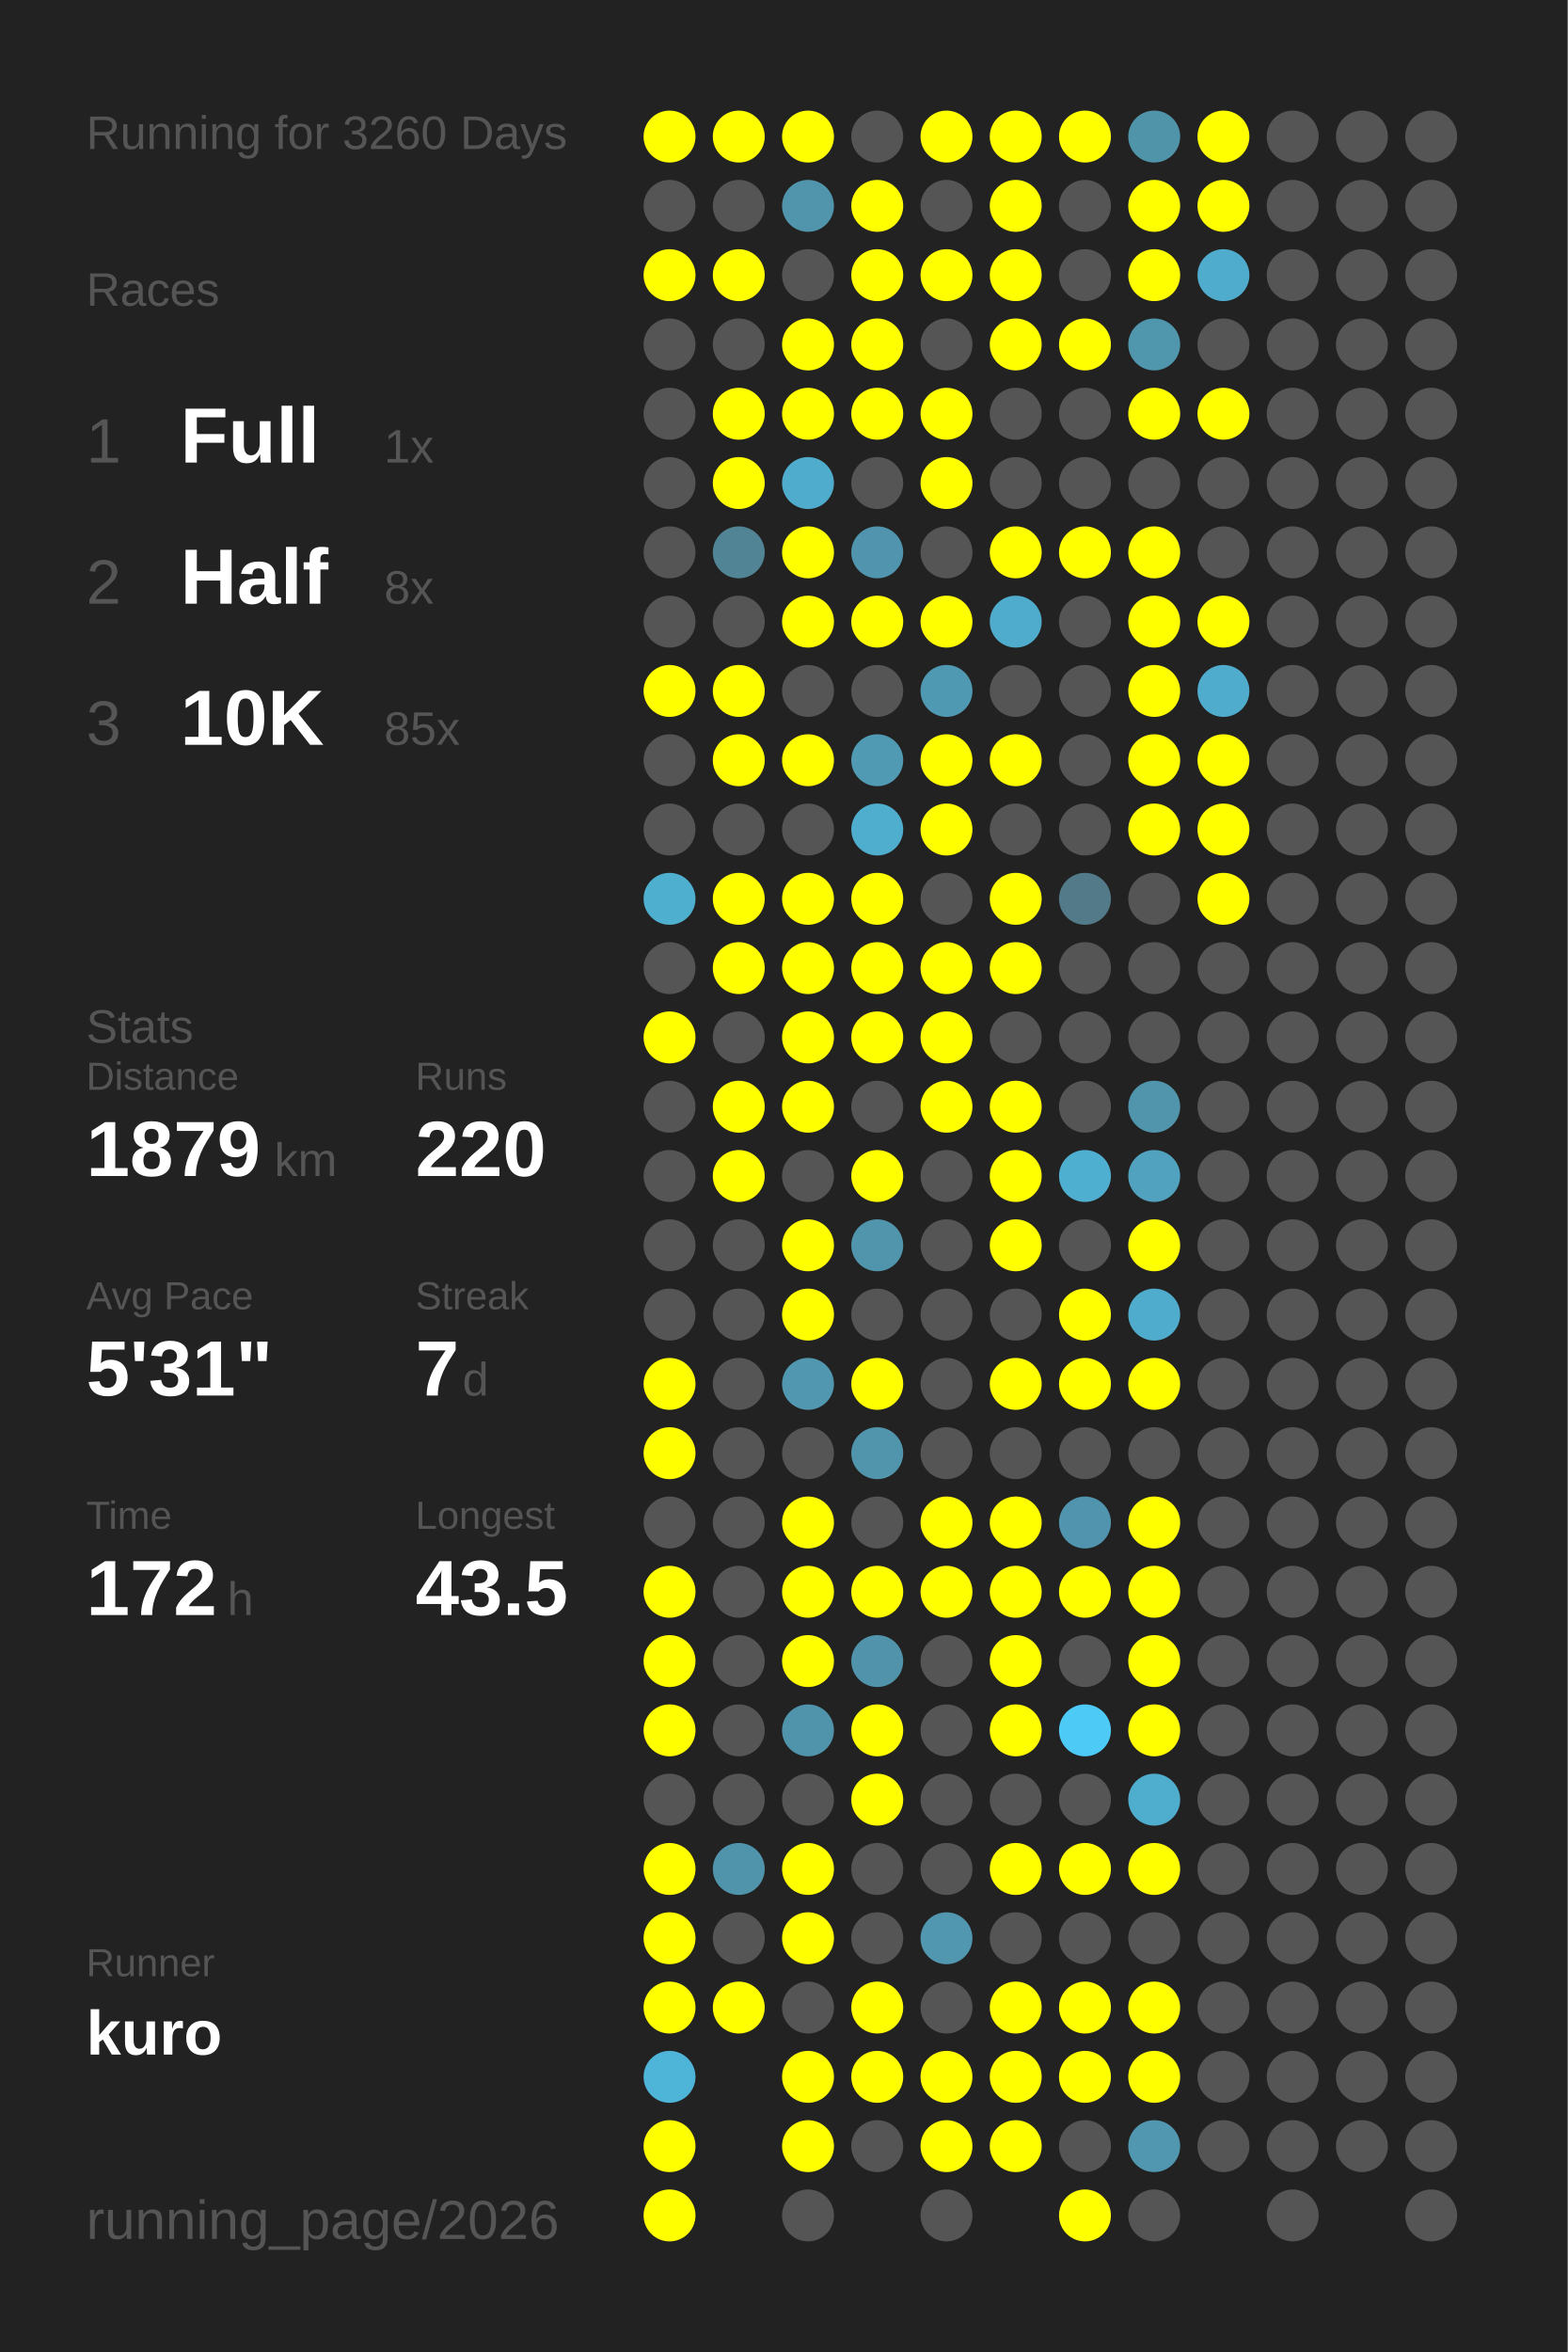
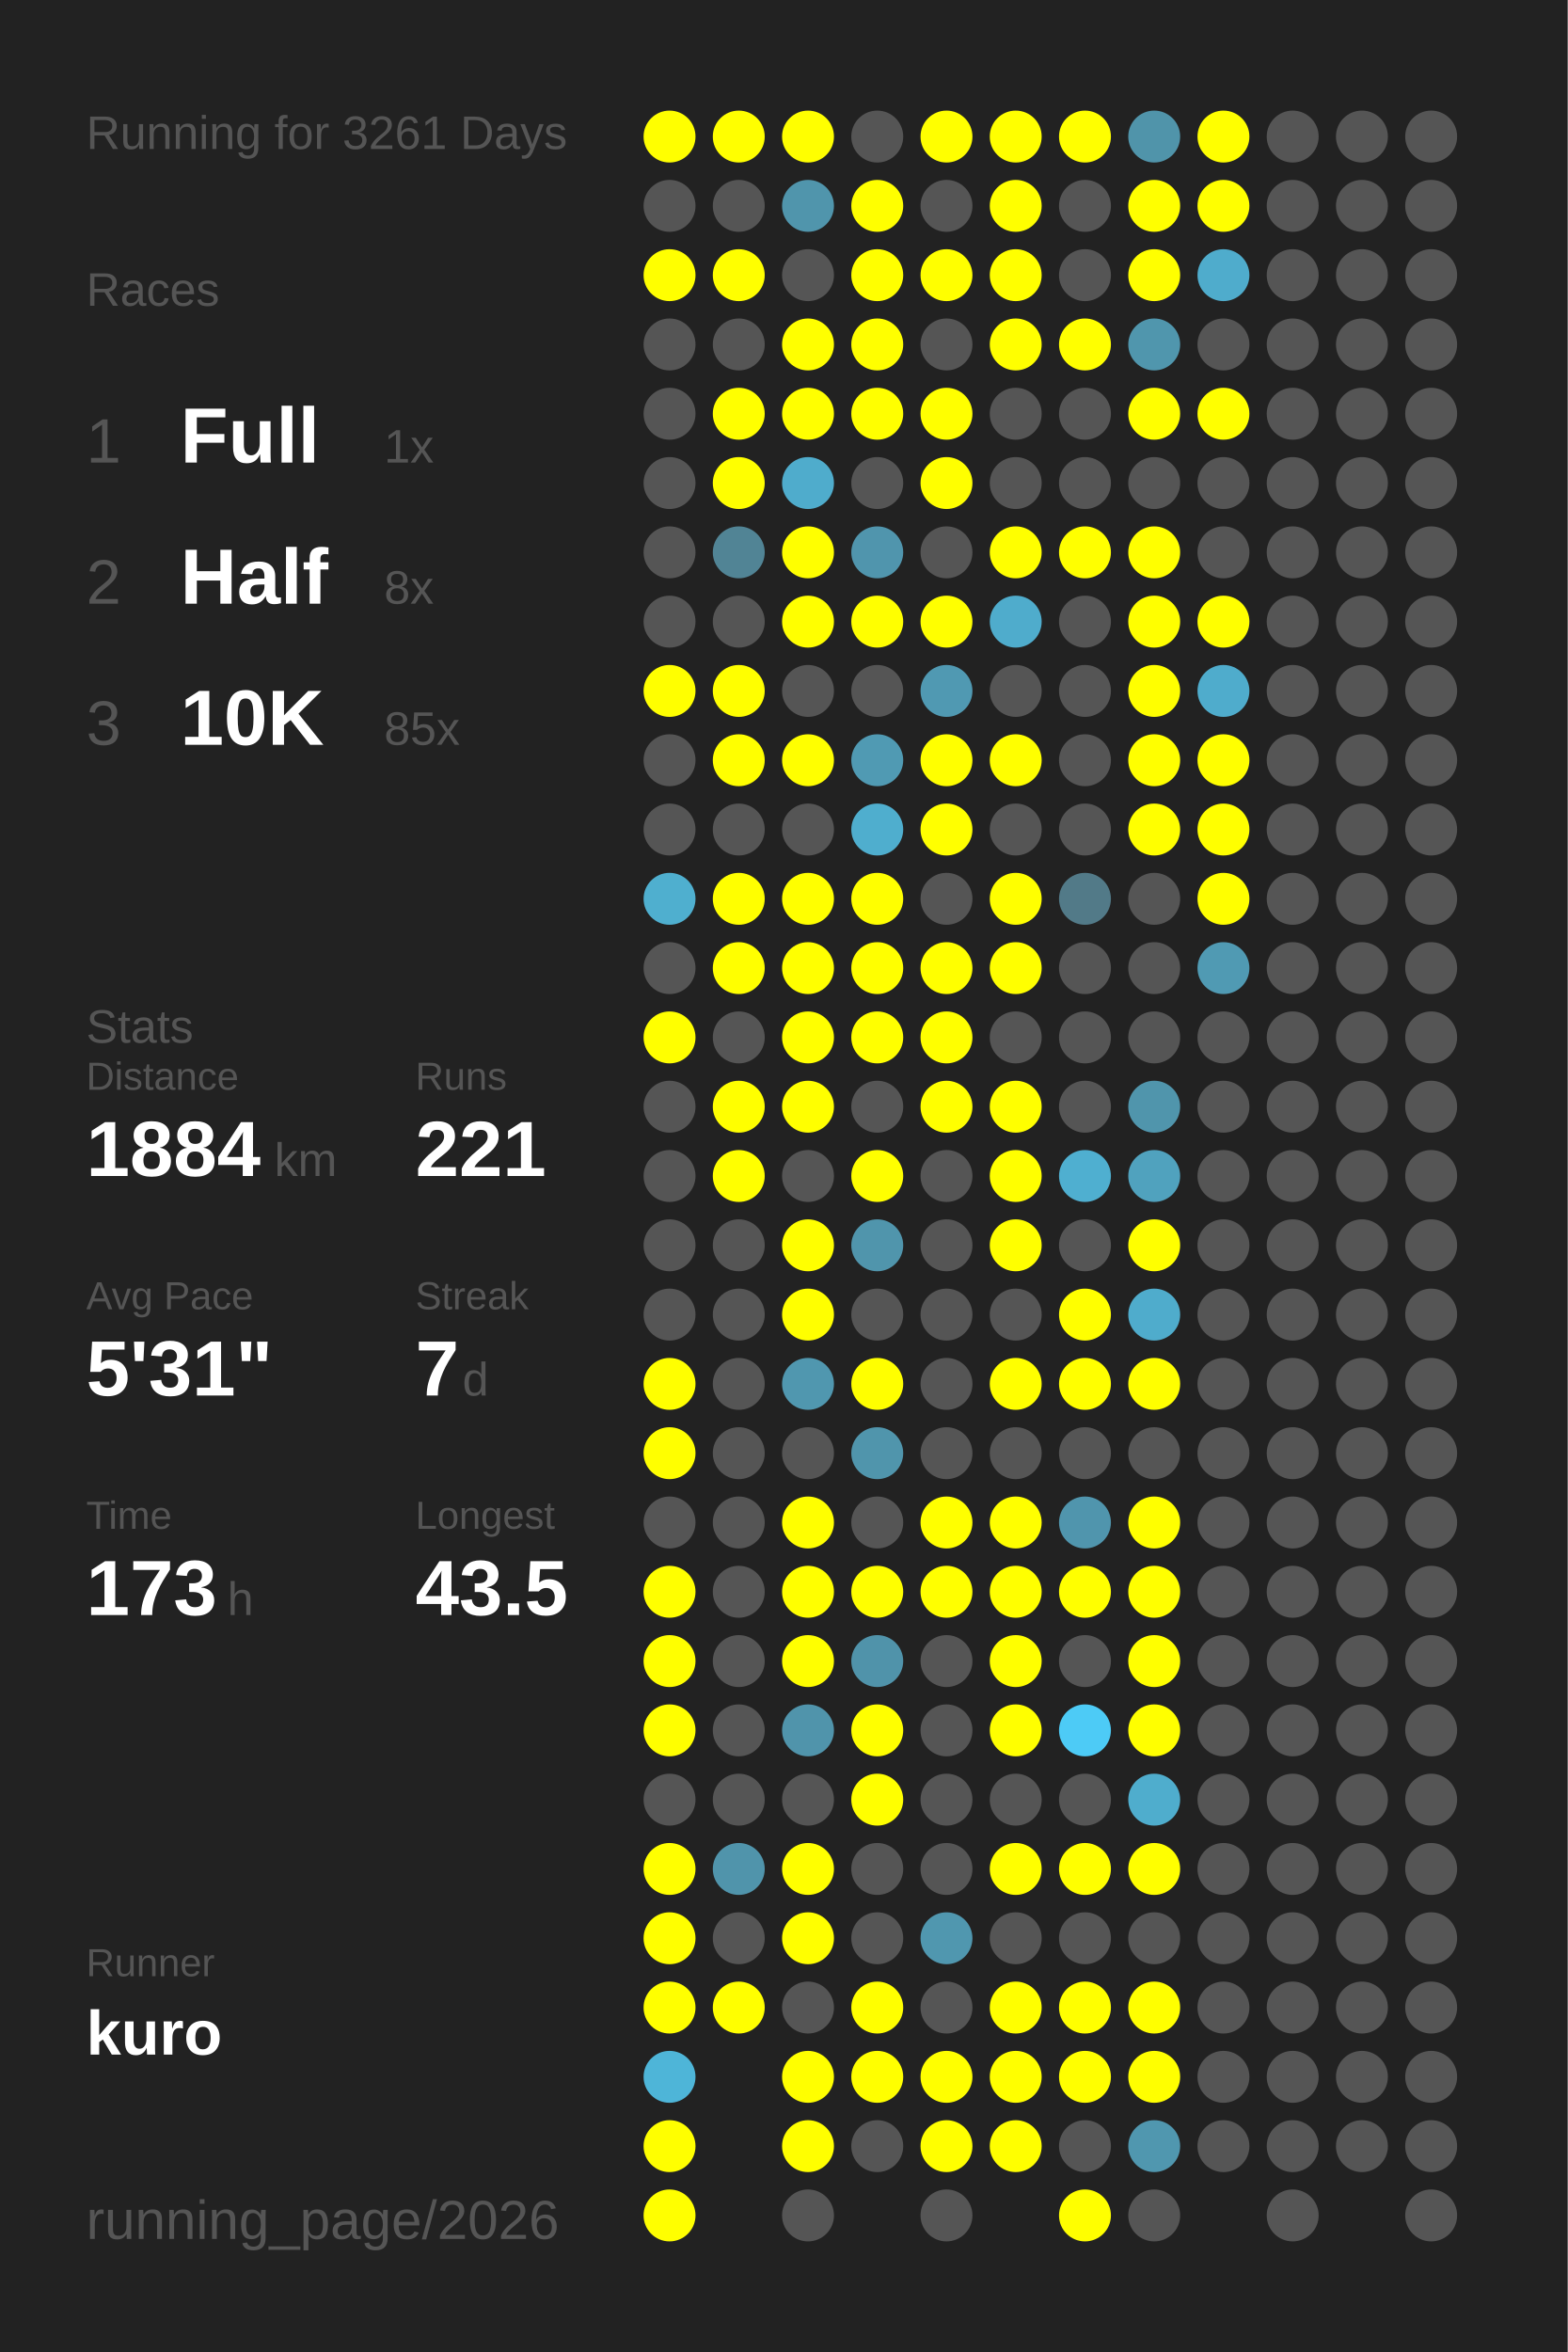
<svg xmlns="http://www.w3.org/2000/svg" baseProfile="full" height="300mm" version="1.1" viewBox="0,0,200,300" width="200mm">
  <defs />
  <rect fill="#222222" height="300" width="200" x="0" y="0" />
-   <text fill="#555555" style="font-size:6px; font-family:Arial;" x="11" y="19">Running for 3260 Days</text>
+   <text fill="#555555" style="font-size:6px; font-family:Arial;" x="11" y="19">Running for 3261 Days</text>
  <text fill="#555555" style="font-size:6px; font-family:Arial;" x="11" y="39">Races</text>
  <text fill="#555555" style="font-size:8px; font-family:Arial;" x="11" y="59">1</text>
  <text fill="#FFFFFF" style="font-size:10px; font-family:Arial; font-weight:bold;" x="23" y="59">Full</text>
  <text fill="#555555" style="font-size:6px; font-family:Arial;" x="49" y="59">1x</text>
  <text fill="#555555" style="font-size:8px; font-family:Arial;" x="11" y="77">2</text>
  <text fill="#FFFFFF" style="font-size:10px; font-family:Arial; font-weight:bold;" x="23" y="77">Half</text>
  <text fill="#555555" style="font-size:6px; font-family:Arial;" x="49" y="77">8x</text>
  <text fill="#555555" style="font-size:8px; font-family:Arial;" x="11" y="95">3</text>
  <text fill="#FFFFFF" style="font-size:10px; font-family:Arial; font-weight:bold;" x="23" y="95">10K</text>
  <text fill="#555555" style="font-size:6px; font-family:Arial;" x="49" y="95">85x</text>
  <text fill="#555555" style="font-size:6px; font-family:Arial;" x="11" y="133">Stats</text>
  <text fill="#555555" style="font-size:5px; font-family:Arial;" x="11" y="139">Distance</text>
-   <text fill="#FFFFFF" style="font-size:10px; font-family:Arial; font-weight:bold;" x="11" y="150">1879</text>
+   <text fill="#FFFFFF" style="font-size:10px; font-family:Arial; font-weight:bold;" x="11" y="150">1884</text>
  <text fill="#555555" style="font-size:6px; font-family:Arial;" x="35" y="150">km</text>
  <text fill="#555555" style="font-size:5px; font-family:Arial;" x="53" y="139">Runs</text>
-   <text fill="#FFFFFF" style="font-size:10px; font-family:Arial; font-weight:bold;" x="53" y="150">220</text>
+   <text fill="#FFFFFF" style="font-size:10px; font-family:Arial; font-weight:bold;" x="53" y="150">221</text>
  <text fill="#555555" style="font-size:5px; font-family:Arial;" x="11" y="167">Avg Pace</text>
  <text fill="#FFFFFF" style="font-size:10px; font-family:Arial; font-weight:bold;" x="11" y="178">5'31"</text>
  <text fill="#555555" style="font-size:5px; font-family:Arial;" x="53" y="167">Streak</text>
  <text fill="#FFFFFF" style="font-size:10px; font-family:Arial; font-weight:bold;" x="53" y="178">7</text>
  <text fill="#555555" style="font-size:6px; font-family:Arial;" x="59" y="178">d</text>
  <text fill="#555555" style="font-size:5px; font-family:Arial;" x="11" y="195">Time</text>
-   <text fill="#FFFFFF" style="font-size:10px; font-family:Arial; font-weight:bold;" x="11" y="206">172</text>
+   <text fill="#FFFFFF" style="font-size:10px; font-family:Arial; font-weight:bold;" x="11" y="206">173</text>
  <text fill="#555555" style="font-size:6px; font-family:Arial;" x="29" y="206">h</text>
  <text fill="#555555" style="font-size:5px; font-family:Arial;" x="53" y="195">Longest</text>
  <text fill="#FFFFFF" style="font-size:10px; font-family:Arial; font-weight:bold;" x="53" y="206">43.5</text>
  <text fill="#555555" style="font-size:5px; font-family:Arial;" x="11" y="252.065">Runner</text>
  <text fill="#FFFFFF" style="font-size:8px; font-family:Arial; font-weight:bold;" x="11" y="262.065">kuro</text>
  <text fill="#555555" style="font-size:7px; font-family:Arial;" x="11" y="285.581">running_page/2026</text>
  <circle cx="85.417" cy="17.419" fill="#FFFF00" r="3.312" />
  <circle cx="85.417" cy="26.258" fill="#555555" r="3.312" />
  <circle cx="85.417" cy="35.097" fill="#FFFF00" r="3.312" />
  <circle cx="85.417" cy="43.935" fill="#555555" r="3.312" />
  <circle cx="85.417" cy="52.774" fill="#555555" r="3.312" />
  <circle cx="85.417" cy="61.613" fill="#555555" r="3.312" />
  <circle cx="85.417" cy="70.452" fill="#555555" r="3.312" />
  <circle cx="85.417" cy="79.29" fill="#555555" r="3.312" />
  <circle cx="85.417" cy="88.129" fill="#FFFF00" r="3.312" />
  <circle cx="85.417" cy="96.968" fill="#555555" r="3.312" />
  <circle cx="85.417" cy="105.806" fill="#555555" r="3.312" />
  <circle cx="85.417" cy="114.645" fill="#4fafcf" r="3.312" />
  <circle cx="85.417" cy="123.484" fill="#555555" r="3.312" />
  <circle cx="85.417" cy="132.323" fill="#FFFF00" r="3.312" />
  <circle cx="85.417" cy="141.161" fill="#555555" r="3.312" />
  <circle cx="85.417" cy="150" fill="#555555" r="3.312" />
  <circle cx="85.417" cy="158.839" fill="#555555" r="3.312" />
  <circle cx="85.417" cy="167.677" fill="#555555" r="3.312" />
  <circle cx="85.417" cy="176.516" fill="#FFFF00" r="3.312" />
  <circle cx="85.417" cy="185.355" fill="#FFFF00" r="3.312" />
  <circle cx="85.417" cy="194.194" fill="#555555" r="3.312" />
  <circle cx="85.417" cy="203.032" fill="#FFFF00" r="3.312" />
  <circle cx="85.417" cy="211.871" fill="#FFFF00" r="3.312" />
  <circle cx="85.417" cy="220.71" fill="#FFFF00" r="3.312" />
  <circle cx="85.417" cy="229.548" fill="#555555" r="3.312" />
  <circle cx="85.417" cy="238.387" fill="#FFFF00" r="3.312" />
  <circle cx="85.417" cy="247.226" fill="#FFFF00" r="3.312" />
  <circle cx="85.417" cy="256.065" fill="#FFFF00" r="3.312" />
  <circle cx="85.417" cy="264.903" fill="#4eb5d8" r="3.312" />
  <circle cx="85.417" cy="273.742" fill="#FFFF00" r="3.312" />
  <circle cx="85.417" cy="282.581" fill="#FFFF00" r="3.312" />
  <circle cx="94.25" cy="17.419" fill="#FFFF00" r="3.312" />
  <circle cx="94.25" cy="26.258" fill="#555555" r="3.312" />
  <circle cx="94.25" cy="35.097" fill="#FFFF00" r="3.312" />
  <circle cx="94.25" cy="43.935" fill="#555555" r="3.312" />
  <circle cx="94.25" cy="52.774" fill="#FFFF00" r="3.312" />
  <circle cx="94.25" cy="61.613" fill="#FFFF00" r="3.312" />
  <circle cx="94.25" cy="70.452" fill="#518495" r="3.312" />
  <circle cx="94.25" cy="79.29" fill="#555555" r="3.312" />
  <circle cx="94.25" cy="88.129" fill="#FFFF00" r="3.312" />
  <circle cx="94.25" cy="96.968" fill="#FFFF00" r="3.312" />
  <circle cx="94.25" cy="105.806" fill="#555555" r="3.312" />
  <circle cx="94.25" cy="114.645" fill="#FFFF00" r="3.312" />
  <circle cx="94.25" cy="123.484" fill="#FFFF00" r="3.312" />
  <circle cx="94.25" cy="132.323" fill="#555555" r="3.312" />
  <circle cx="94.25" cy="141.161" fill="#FFFF00" r="3.312" />
  <circle cx="94.25" cy="150" fill="#FFFF00" r="3.312" />
  <circle cx="94.25" cy="158.839" fill="#555555" r="3.312" />
  <circle cx="94.25" cy="167.677" fill="#555555" r="3.312" />
  <circle cx="94.25" cy="176.516" fill="#555555" r="3.312" />
  <circle cx="94.25" cy="185.355" fill="#555555" r="3.312" />
  <circle cx="94.25" cy="194.194" fill="#555555" r="3.312" />
  <circle cx="94.25" cy="203.032" fill="#555555" r="3.312" />
  <circle cx="94.25" cy="211.871" fill="#555555" r="3.312" />
  <circle cx="94.25" cy="220.71" fill="#555555" r="3.312" />
  <circle cx="94.25" cy="229.548" fill="#555555" r="3.312" />
  <circle cx="94.25" cy="238.387" fill="#5094ab" r="3.312" />
  <circle cx="94.25" cy="247.226" fill="#555555" r="3.312" />
  <circle cx="94.25" cy="256.065" fill="#FFFF00" r="3.312" />
  <circle cx="103.083" cy="17.419" fill="#FFFF00" r="3.312" />
  <circle cx="103.083" cy="26.258" fill="#5095ac" r="3.312" />
  <circle cx="103.083" cy="35.097" fill="#555555" r="3.312" />
  <circle cx="103.083" cy="43.935" fill="#FFFF00" r="3.312" />
  <circle cx="103.083" cy="52.774" fill="#FFFF00" r="3.312" />
  <circle cx="103.083" cy="61.613" fill="#4faccc" r="3.312" />
  <circle cx="103.083" cy="70.452" fill="#FFFF00" r="3.312" />
  <circle cx="103.083" cy="79.29" fill="#FFFF00" r="3.312" />
  <circle cx="103.083" cy="88.129" fill="#555555" r="3.312" />
  <circle cx="103.083" cy="96.968" fill="#FFFF00" r="3.312" />
  <circle cx="103.083" cy="105.806" fill="#555555" r="3.312" />
  <circle cx="103.083" cy="114.645" fill="#FFFF00" r="3.312" />
  <circle cx="103.083" cy="123.484" fill="#FFFF00" r="3.312" />
  <circle cx="103.083" cy="132.323" fill="#FFFF00" r="3.312" />
  <circle cx="103.083" cy="141.161" fill="#FFFF00" r="3.312" />
  <circle cx="103.083" cy="150" fill="#555555" r="3.312" />
  <circle cx="103.083" cy="158.839" fill="#FFFF00" r="3.312" />
  <circle cx="103.083" cy="167.677" fill="#FFFF00" r="3.312" />
  <circle cx="103.083" cy="176.516" fill="#5097af" r="3.312" />
  <circle cx="103.083" cy="185.355" fill="#555555" r="3.312" />
  <circle cx="103.083" cy="194.194" fill="#FFFF00" r="3.312" />
  <circle cx="103.083" cy="203.032" fill="#FFFF00" r="3.312" />
  <circle cx="103.083" cy="211.871" fill="#FFFF00" r="3.312" />
  <circle cx="103.083" cy="220.71" fill="#5094ab" r="3.312" />
  <circle cx="103.083" cy="229.548" fill="#555555" r="3.312" />
  <circle cx="103.083" cy="238.387" fill="#FFFF00" r="3.312" />
  <circle cx="103.083" cy="247.226" fill="#FFFF00" r="3.312" />
  <circle cx="103.083" cy="256.065" fill="#555555" r="3.312" />
  <circle cx="103.083" cy="264.903" fill="#FFFF00" r="3.312" />
  <circle cx="103.083" cy="273.742" fill="#FFFF00" r="3.312" />
  <circle cx="103.083" cy="282.581" fill="#555555" r="3.312" />
  <circle cx="111.917" cy="17.419" fill="#555555" r="3.312" />
  <circle cx="111.917" cy="26.258" fill="#FFFF00" r="3.312" />
  <circle cx="111.917" cy="35.097" fill="#FFFF00" r="3.312" />
  <circle cx="111.917" cy="43.935" fill="#FFFF00" r="3.312" />
  <circle cx="111.917" cy="52.774" fill="#FFFF00" r="3.312" />
  <circle cx="111.917" cy="61.613" fill="#555555" r="3.312" />
  <circle cx="111.917" cy="70.452" fill="#5095ad" r="3.312" />
  <circle cx="111.917" cy="79.29" fill="#FFFF00" r="3.312" />
  <circle cx="111.917" cy="88.129" fill="#555555" r="3.312" />
  <circle cx="111.917" cy="96.968" fill="#509ab3" r="3.312" />
  <circle cx="111.917" cy="105.806" fill="#4faece" r="3.312" />
  <circle cx="111.917" cy="114.645" fill="#FFFF00" r="3.312" />
  <circle cx="111.917" cy="123.484" fill="#FFFF00" r="3.312" />
  <circle cx="111.917" cy="132.323" fill="#FFFF00" r="3.312" />
  <circle cx="111.917" cy="141.161" fill="#555555" r="3.312" />
  <circle cx="111.917" cy="150" fill="#FFFF00" r="3.312" />
  <circle cx="111.917" cy="158.839" fill="#5095ac" r="3.312" />
  <circle cx="111.917" cy="167.677" fill="#555555" r="3.312" />
  <circle cx="111.917" cy="176.516" fill="#FFFF00" r="3.312" />
  <circle cx="111.917" cy="185.355" fill="#5095ac" r="3.312" />
  <circle cx="111.917" cy="194.194" fill="#555555" r="3.312" />
  <circle cx="111.917" cy="203.032" fill="#FFFF00" r="3.312" />
  <circle cx="111.917" cy="211.871" fill="#5093aa" r="3.312" />
  <circle cx="111.917" cy="220.71" fill="#FFFF00" r="3.312" />
  <circle cx="111.917" cy="229.548" fill="#FFFF00" r="3.312" />
  <circle cx="111.917" cy="238.387" fill="#555555" r="3.312" />
  <circle cx="111.917" cy="247.226" fill="#555555" r="3.312" />
  <circle cx="111.917" cy="256.065" fill="#FFFF00" r="3.312" />
  <circle cx="111.917" cy="264.903" fill="#FFFF00" r="3.312" />
  <circle cx="111.917" cy="273.742" fill="#555555" r="3.312" />
  <circle cx="120.75" cy="17.419" fill="#FFFF00" r="3.312" />
  <circle cx="120.75" cy="26.258" fill="#555555" r="3.312" />
  <circle cx="120.75" cy="35.097" fill="#FFFF00" r="3.312" />
  <circle cx="120.75" cy="43.935" fill="#555555" r="3.312" />
  <circle cx="120.75" cy="52.774" fill="#FFFF00" r="3.312" />
  <circle cx="120.75" cy="61.613" fill="#FFFF00" r="3.312" />
  <circle cx="120.75" cy="70.452" fill="#555555" r="3.312" />
  <circle cx="120.75" cy="79.29" fill="#FFFF00" r="3.312" />
  <circle cx="120.75" cy="88.129" fill="#5099b2" r="3.312" />
  <circle cx="120.75" cy="96.968" fill="#FFFF00" r="3.312" />
  <circle cx="120.75" cy="105.806" fill="#FFFF00" r="3.312" />
  <circle cx="120.75" cy="114.645" fill="#555555" r="3.312" />
  <circle cx="120.75" cy="123.484" fill="#FFFF00" r="3.312" />
  <circle cx="120.75" cy="132.323" fill="#FFFF00" r="3.312" />
  <circle cx="120.75" cy="141.161" fill="#FFFF00" r="3.312" />
  <circle cx="120.75" cy="150" fill="#555555" r="3.312" />
  <circle cx="120.75" cy="158.839" fill="#555555" r="3.312" />
  <circle cx="120.75" cy="167.677" fill="#555555" r="3.312" />
  <circle cx="120.75" cy="176.516" fill="#555555" r="3.312" />
  <circle cx="120.75" cy="185.355" fill="#555555" r="3.312" />
  <circle cx="120.75" cy="194.194" fill="#FFFF00" r="3.312" />
  <circle cx="120.75" cy="203.032" fill="#FFFF00" r="3.312" />
  <circle cx="120.75" cy="211.871" fill="#555555" r="3.312" />
  <circle cx="120.75" cy="220.71" fill="#555555" r="3.312" />
  <circle cx="120.75" cy="229.548" fill="#555555" r="3.312" />
  <circle cx="120.75" cy="238.387" fill="#555555" r="3.312" />
  <circle cx="120.75" cy="247.226" fill="#5097af" r="3.312" />
  <circle cx="120.75" cy="256.065" fill="#555555" r="3.312" />
  <circle cx="120.75" cy="264.903" fill="#FFFF00" r="3.312" />
  <circle cx="120.75" cy="273.742" fill="#FFFF00" r="3.312" />
  <circle cx="120.75" cy="282.581" fill="#555555" r="3.312" />
  <circle cx="129.583" cy="17.419" fill="#FFFF00" r="3.312" />
  <circle cx="129.583" cy="26.258" fill="#FFFF00" r="3.312" />
  <circle cx="129.583" cy="35.097" fill="#FFFF00" r="3.312" />
  <circle cx="129.583" cy="43.935" fill="#FFFF00" r="3.312" />
  <circle cx="129.583" cy="52.774" fill="#555555" r="3.312" />
  <circle cx="129.583" cy="61.613" fill="#555555" r="3.312" />
  <circle cx="129.583" cy="70.452" fill="#FFFF00" r="3.312" />
  <circle cx="129.583" cy="79.29" fill="#4faccc" r="3.312" />
  <circle cx="129.583" cy="88.129" fill="#555555" r="3.312" />
  <circle cx="129.583" cy="96.968" fill="#FFFF00" r="3.312" />
  <circle cx="129.583" cy="105.806" fill="#555555" r="3.312" />
  <circle cx="129.583" cy="114.645" fill="#FFFF00" r="3.312" />
  <circle cx="129.583" cy="123.484" fill="#FFFF00" r="3.312" />
  <circle cx="129.583" cy="132.323" fill="#555555" r="3.312" />
  <circle cx="129.583" cy="141.161" fill="#FFFF00" r="3.312" />
  <circle cx="129.583" cy="150" fill="#FFFF00" r="3.312" />
  <circle cx="129.583" cy="158.839" fill="#FFFF00" r="3.312" />
  <circle cx="129.583" cy="167.677" fill="#555555" r="3.312" />
  <circle cx="129.583" cy="176.516" fill="#FFFF00" r="3.312" />
  <circle cx="129.583" cy="185.355" fill="#555555" r="3.312" />
  <circle cx="129.583" cy="194.194" fill="#FFFF00" r="3.312" />
  <circle cx="129.583" cy="203.032" fill="#FFFF00" r="3.312" />
  <circle cx="129.583" cy="211.871" fill="#FFFF00" r="3.312" />
  <circle cx="129.583" cy="220.71" fill="#FFFF00" r="3.312" />
  <circle cx="129.583" cy="229.548" fill="#555555" r="3.312" />
  <circle cx="129.583" cy="238.387" fill="#FFFF00" r="3.312" />
  <circle cx="129.583" cy="247.226" fill="#555555" r="3.312" />
  <circle cx="129.583" cy="256.065" fill="#FFFF00" r="3.312" />
  <circle cx="129.583" cy="264.903" fill="#FFFF00" r="3.312" />
  <circle cx="129.583" cy="273.742" fill="#FFFF00" r="3.312" />
  <circle cx="138.417" cy="17.419" fill="#FFFF00" r="3.312" />
  <circle cx="138.417" cy="26.258" fill="#555555" r="3.312" />
  <circle cx="138.417" cy="35.097" fill="#555555" r="3.312" />
  <circle cx="138.417" cy="43.935" fill="#FFFF00" r="3.312" />
  <circle cx="138.417" cy="52.774" fill="#555555" r="3.312" />
  <circle cx="138.417" cy="61.613" fill="#555555" r="3.312" />
  <circle cx="138.417" cy="70.452" fill="#FFFF00" r="3.312" />
  <circle cx="138.417" cy="79.29" fill="#555555" r="3.312" />
  <circle cx="138.417" cy="88.129" fill="#555555" r="3.312" />
  <circle cx="138.417" cy="96.968" fill="#555555" r="3.312" />
  <circle cx="138.417" cy="105.806" fill="#555555" r="3.312" />
  <circle cx="138.417" cy="114.645" fill="#527a88" r="3.312" />
  <circle cx="138.417" cy="123.484" fill="#555555" r="3.312" />
  <circle cx="138.417" cy="132.323" fill="#555555" r="3.312" />
  <circle cx="138.417" cy="141.161" fill="#555555" r="3.312" />
  <circle cx="138.417" cy="150" fill="#4fafd0" r="3.312" />
  <circle cx="138.417" cy="158.839" fill="#555555" r="3.312" />
  <circle cx="138.417" cy="167.677" fill="#FFFF00" r="3.312" />
  <circle cx="138.417" cy="176.516" fill="#FFFF00" r="3.312" />
  <circle cx="138.417" cy="185.355" fill="#555555" r="3.312" />
  <circle cx="138.417" cy="194.194" fill="#5095ad" r="3.312" />
  <circle cx="138.417" cy="203.032" fill="#FFFF00" r="3.312" />
  <circle cx="138.417" cy="211.871" fill="#555555" r="3.312" />
  <circle cx="138.417" cy="220.71" fill="#4dcbf6" r="3.312" />
  <circle cx="138.417" cy="229.548" fill="#555555" r="3.312" />
  <circle cx="138.417" cy="238.387" fill="#FFFF00" r="3.312" />
  <circle cx="138.417" cy="247.226" fill="#555555" r="3.312" />
  <circle cx="138.417" cy="256.065" fill="#FFFF00" r="3.312" />
  <circle cx="138.417" cy="264.903" fill="#FFFF00" r="3.312" />
  <circle cx="138.417" cy="273.742" fill="#555555" r="3.312" />
  <circle cx="138.417" cy="282.581" fill="#FFFF00" r="3.312" />
  <circle cx="147.25" cy="17.419" fill="#5094aa" r="3.312" />
  <circle cx="147.25" cy="26.258" fill="#FFFF00" r="3.312" />
  <circle cx="147.25" cy="35.097" fill="#FFFF00" r="3.312" />
  <circle cx="147.25" cy="43.935" fill="#5096ad" r="3.312" />
  <circle cx="147.25" cy="52.774" fill="#FFFF00" r="3.312" />
  <circle cx="147.25" cy="61.613" fill="#555555" r="3.312" />
  <circle cx="147.25" cy="70.452" fill="#FFFF00" r="3.312" />
  <circle cx="147.25" cy="79.29" fill="#FFFF00" r="3.312" />
  <circle cx="147.25" cy="88.129" fill="#FFFF00" r="3.312" />
  <circle cx="147.25" cy="96.968" fill="#FFFF00" r="3.312" />
  <circle cx="147.25" cy="105.806" fill="#FFFF00" r="3.312" />
  <circle cx="147.25" cy="114.645" fill="#555555" r="3.312" />
  <circle cx="147.25" cy="123.484" fill="#555555" r="3.312" />
  <circle cx="147.25" cy="132.323" fill="#555555" r="3.312" />
  <circle cx="147.25" cy="141.161" fill="#5095ac" r="3.312" />
  <circle cx="147.25" cy="150" fill="#50a2be" r="3.312" />
  <circle cx="147.25" cy="158.839" fill="#FFFF00" r="3.312" />
  <circle cx="147.25" cy="167.677" fill="#4faccc" r="3.312" />
  <circle cx="147.25" cy="176.516" fill="#FFFF00" r="3.312" />
  <circle cx="147.25" cy="185.355" fill="#555555" r="3.312" />
  <circle cx="147.25" cy="194.194" fill="#FFFF00" r="3.312" />
  <circle cx="147.25" cy="203.032" fill="#FFFF00" r="3.312" />
  <circle cx="147.25" cy="211.871" fill="#FFFF00" r="3.312" />
  <circle cx="147.25" cy="220.71" fill="#FFFF00" r="3.312" />
  <circle cx="147.25" cy="229.548" fill="#4fadcd" r="3.312" />
  <circle cx="147.25" cy="238.387" fill="#FFFF00" r="3.312" />
  <circle cx="147.25" cy="247.226" fill="#555555" r="3.312" />
  <circle cx="147.25" cy="256.065" fill="#FFFF00" r="3.312" />
  <circle cx="147.25" cy="264.903" fill="#FFFF00" r="3.312" />
  <circle cx="147.25" cy="273.742" fill="#5097af" r="3.312" />
  <circle cx="147.25" cy="282.581" fill="#555555" r="3.312" />
  <circle cx="156.083" cy="17.419" fill="#FFFF00" r="3.312" />
  <circle cx="156.083" cy="26.258" fill="#FFFF00" r="3.312" />
  <circle cx="156.083" cy="35.097" fill="#4faccc" r="3.312" />
  <circle cx="156.083" cy="43.935" fill="#555555" r="3.312" />
  <circle cx="156.083" cy="52.774" fill="#FFFF00" r="3.312" />
  <circle cx="156.083" cy="61.613" fill="#555555" r="3.312" />
  <circle cx="156.083" cy="70.452" fill="#555555" r="3.312" />
  <circle cx="156.083" cy="79.29" fill="#FFFF00" r="3.312" />
  <circle cx="156.083" cy="88.129" fill="#4faccc" r="3.312" />
  <circle cx="156.083" cy="96.968" fill="#FFFF00" r="3.312" />
  <circle cx="156.083" cy="105.806" fill="#FFFF00" r="3.312" />
  <circle cx="156.083" cy="114.645" fill="#FFFF00" r="3.312" />
-   <circle cx="156.083" cy="123.484" fill="#555555" r="3.312" />
+   <circle cx="156.083" cy="123.484" fill="#509ab3" r="3.312" />
  <circle cx="156.083" cy="132.323" fill="#555555" r="3.312" />
  <circle cx="156.083" cy="141.161" fill="#555555" r="3.312" />
  <circle cx="156.083" cy="150" fill="#555555" r="3.312" />
  <circle cx="156.083" cy="158.839" fill="#555555" r="3.312" />
  <circle cx="156.083" cy="167.677" fill="#555555" r="3.312" />
  <circle cx="156.083" cy="176.516" fill="#555555" r="3.312" />
  <circle cx="156.083" cy="185.355" fill="#555555" r="3.312" />
  <circle cx="156.083" cy="194.194" fill="#555555" r="3.312" />
  <circle cx="156.083" cy="203.032" fill="#555555" r="3.312" />
  <circle cx="156.083" cy="211.871" fill="#555555" r="3.312" />
  <circle cx="156.083" cy="220.71" fill="#555555" r="3.312" />
  <circle cx="156.083" cy="229.548" fill="#555555" r="3.312" />
  <circle cx="156.083" cy="238.387" fill="#555555" r="3.312" />
  <circle cx="156.083" cy="247.226" fill="#555555" r="3.312" />
  <circle cx="156.083" cy="256.065" fill="#555555" r="3.312" />
  <circle cx="156.083" cy="264.903" fill="#555555" r="3.312" />
  <circle cx="156.083" cy="273.742" fill="#555555" r="3.312" />
  <circle cx="164.917" cy="17.419" fill="#555555" r="3.312" />
  <circle cx="164.917" cy="26.258" fill="#555555" r="3.312" />
  <circle cx="164.917" cy="35.097" fill="#555555" r="3.312" />
  <circle cx="164.917" cy="43.935" fill="#555555" r="3.312" />
  <circle cx="164.917" cy="52.774" fill="#555555" r="3.312" />
  <circle cx="164.917" cy="61.613" fill="#555555" r="3.312" />
  <circle cx="164.917" cy="70.452" fill="#555555" r="3.312" />
  <circle cx="164.917" cy="79.29" fill="#555555" r="3.312" />
  <circle cx="164.917" cy="88.129" fill="#555555" r="3.312" />
  <circle cx="164.917" cy="96.968" fill="#555555" r="3.312" />
  <circle cx="164.917" cy="105.806" fill="#555555" r="3.312" />
  <circle cx="164.917" cy="114.645" fill="#555555" r="3.312" />
  <circle cx="164.917" cy="123.484" fill="#555555" r="3.312" />
  <circle cx="164.917" cy="132.323" fill="#555555" r="3.312" />
  <circle cx="164.917" cy="141.161" fill="#555555" r="3.312" />
  <circle cx="164.917" cy="150" fill="#555555" r="3.312" />
  <circle cx="164.917" cy="158.839" fill="#555555" r="3.312" />
  <circle cx="164.917" cy="167.677" fill="#555555" r="3.312" />
  <circle cx="164.917" cy="176.516" fill="#555555" r="3.312" />
  <circle cx="164.917" cy="185.355" fill="#555555" r="3.312" />
  <circle cx="164.917" cy="194.194" fill="#555555" r="3.312" />
  <circle cx="164.917" cy="203.032" fill="#555555" r="3.312" />
  <circle cx="164.917" cy="211.871" fill="#555555" r="3.312" />
  <circle cx="164.917" cy="220.71" fill="#555555" r="3.312" />
  <circle cx="164.917" cy="229.548" fill="#555555" r="3.312" />
  <circle cx="164.917" cy="238.387" fill="#555555" r="3.312" />
  <circle cx="164.917" cy="247.226" fill="#555555" r="3.312" />
  <circle cx="164.917" cy="256.065" fill="#555555" r="3.312" />
  <circle cx="164.917" cy="264.903" fill="#555555" r="3.312" />
  <circle cx="164.917" cy="273.742" fill="#555555" r="3.312" />
  <circle cx="164.917" cy="282.581" fill="#555555" r="3.312" />
  <circle cx="173.75" cy="17.419" fill="#555555" r="3.312" />
  <circle cx="173.75" cy="26.258" fill="#555555" r="3.312" />
  <circle cx="173.75" cy="35.097" fill="#555555" r="3.312" />
  <circle cx="173.75" cy="43.935" fill="#555555" r="3.312" />
  <circle cx="173.75" cy="52.774" fill="#555555" r="3.312" />
  <circle cx="173.75" cy="61.613" fill="#555555" r="3.312" />
  <circle cx="173.75" cy="70.452" fill="#555555" r="3.312" />
  <circle cx="173.75" cy="79.29" fill="#555555" r="3.312" />
  <circle cx="173.75" cy="88.129" fill="#555555" r="3.312" />
  <circle cx="173.75" cy="96.968" fill="#555555" r="3.312" />
  <circle cx="173.75" cy="105.806" fill="#555555" r="3.312" />
  <circle cx="173.75" cy="114.645" fill="#555555" r="3.312" />
  <circle cx="173.75" cy="123.484" fill="#555555" r="3.312" />
  <circle cx="173.75" cy="132.323" fill="#555555" r="3.312" />
  <circle cx="173.75" cy="141.161" fill="#555555" r="3.312" />
  <circle cx="173.75" cy="150" fill="#555555" r="3.312" />
  <circle cx="173.75" cy="158.839" fill="#555555" r="3.312" />
  <circle cx="173.75" cy="167.677" fill="#555555" r="3.312" />
  <circle cx="173.75" cy="176.516" fill="#555555" r="3.312" />
  <circle cx="173.75" cy="185.355" fill="#555555" r="3.312" />
  <circle cx="173.75" cy="194.194" fill="#555555" r="3.312" />
  <circle cx="173.75" cy="203.032" fill="#555555" r="3.312" />
  <circle cx="173.75" cy="211.871" fill="#555555" r="3.312" />
  <circle cx="173.75" cy="220.71" fill="#555555" r="3.312" />
  <circle cx="173.75" cy="229.548" fill="#555555" r="3.312" />
  <circle cx="173.75" cy="238.387" fill="#555555" r="3.312" />
  <circle cx="173.75" cy="247.226" fill="#555555" r="3.312" />
  <circle cx="173.75" cy="256.065" fill="#555555" r="3.312" />
  <circle cx="173.75" cy="264.903" fill="#555555" r="3.312" />
  <circle cx="173.75" cy="273.742" fill="#555555" r="3.312" />
  <circle cx="182.583" cy="17.419" fill="#555555" r="3.312" />
  <circle cx="182.583" cy="26.258" fill="#555555" r="3.312" />
  <circle cx="182.583" cy="35.097" fill="#555555" r="3.312" />
  <circle cx="182.583" cy="43.935" fill="#555555" r="3.312" />
  <circle cx="182.583" cy="52.774" fill="#555555" r="3.312" />
  <circle cx="182.583" cy="61.613" fill="#555555" r="3.312" />
  <circle cx="182.583" cy="70.452" fill="#555555" r="3.312" />
  <circle cx="182.583" cy="79.29" fill="#555555" r="3.312" />
  <circle cx="182.583" cy="88.129" fill="#555555" r="3.312" />
  <circle cx="182.583" cy="96.968" fill="#555555" r="3.312" />
  <circle cx="182.583" cy="105.806" fill="#555555" r="3.312" />
  <circle cx="182.583" cy="114.645" fill="#555555" r="3.312" />
  <circle cx="182.583" cy="123.484" fill="#555555" r="3.312" />
  <circle cx="182.583" cy="132.323" fill="#555555" r="3.312" />
  <circle cx="182.583" cy="141.161" fill="#555555" r="3.312" />
  <circle cx="182.583" cy="150" fill="#555555" r="3.312" />
  <circle cx="182.583" cy="158.839" fill="#555555" r="3.312" />
  <circle cx="182.583" cy="167.677" fill="#555555" r="3.312" />
  <circle cx="182.583" cy="176.516" fill="#555555" r="3.312" />
  <circle cx="182.583" cy="185.355" fill="#555555" r="3.312" />
  <circle cx="182.583" cy="194.194" fill="#555555" r="3.312" />
  <circle cx="182.583" cy="203.032" fill="#555555" r="3.312" />
  <circle cx="182.583" cy="211.871" fill="#555555" r="3.312" />
  <circle cx="182.583" cy="220.71" fill="#555555" r="3.312" />
  <circle cx="182.583" cy="229.548" fill="#555555" r="3.312" />
  <circle cx="182.583" cy="238.387" fill="#555555" r="3.312" />
  <circle cx="182.583" cy="247.226" fill="#555555" r="3.312" />
  <circle cx="182.583" cy="256.065" fill="#555555" r="3.312" />
  <circle cx="182.583" cy="264.903" fill="#555555" r="3.312" />
  <circle cx="182.583" cy="273.742" fill="#555555" r="3.312" />
  <circle cx="182.583" cy="282.581" fill="#555555" r="3.312" />
</svg>
